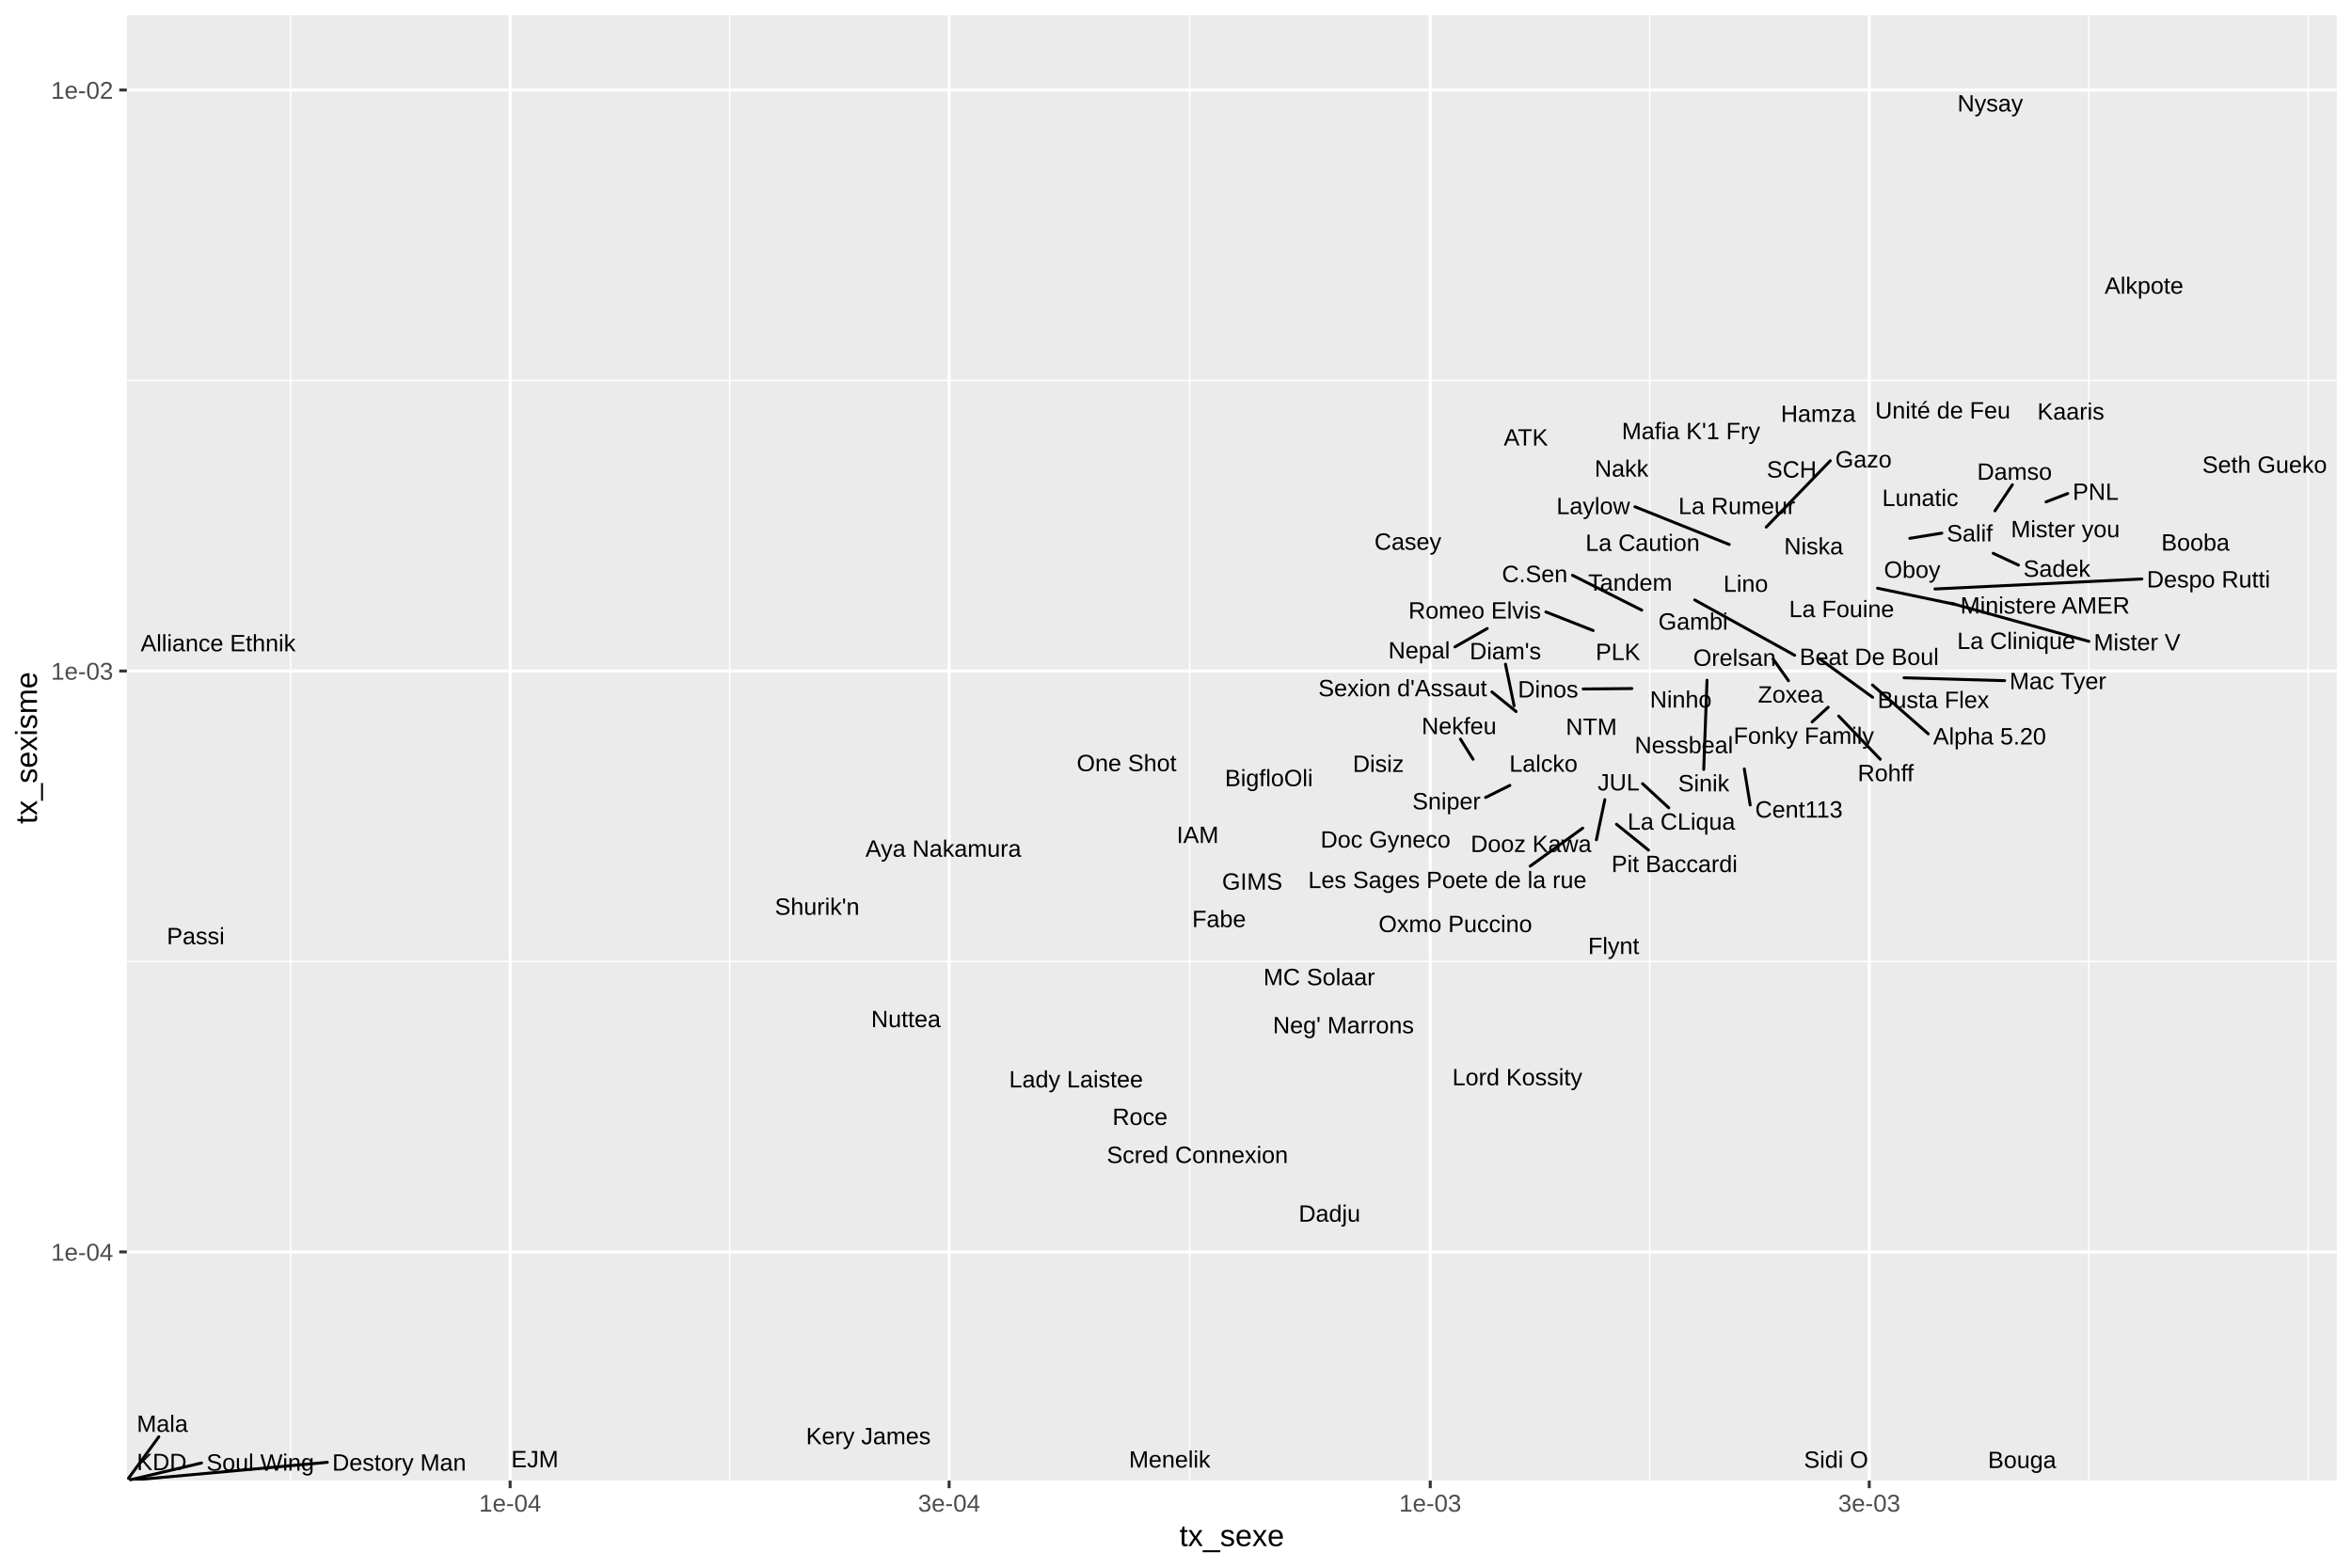
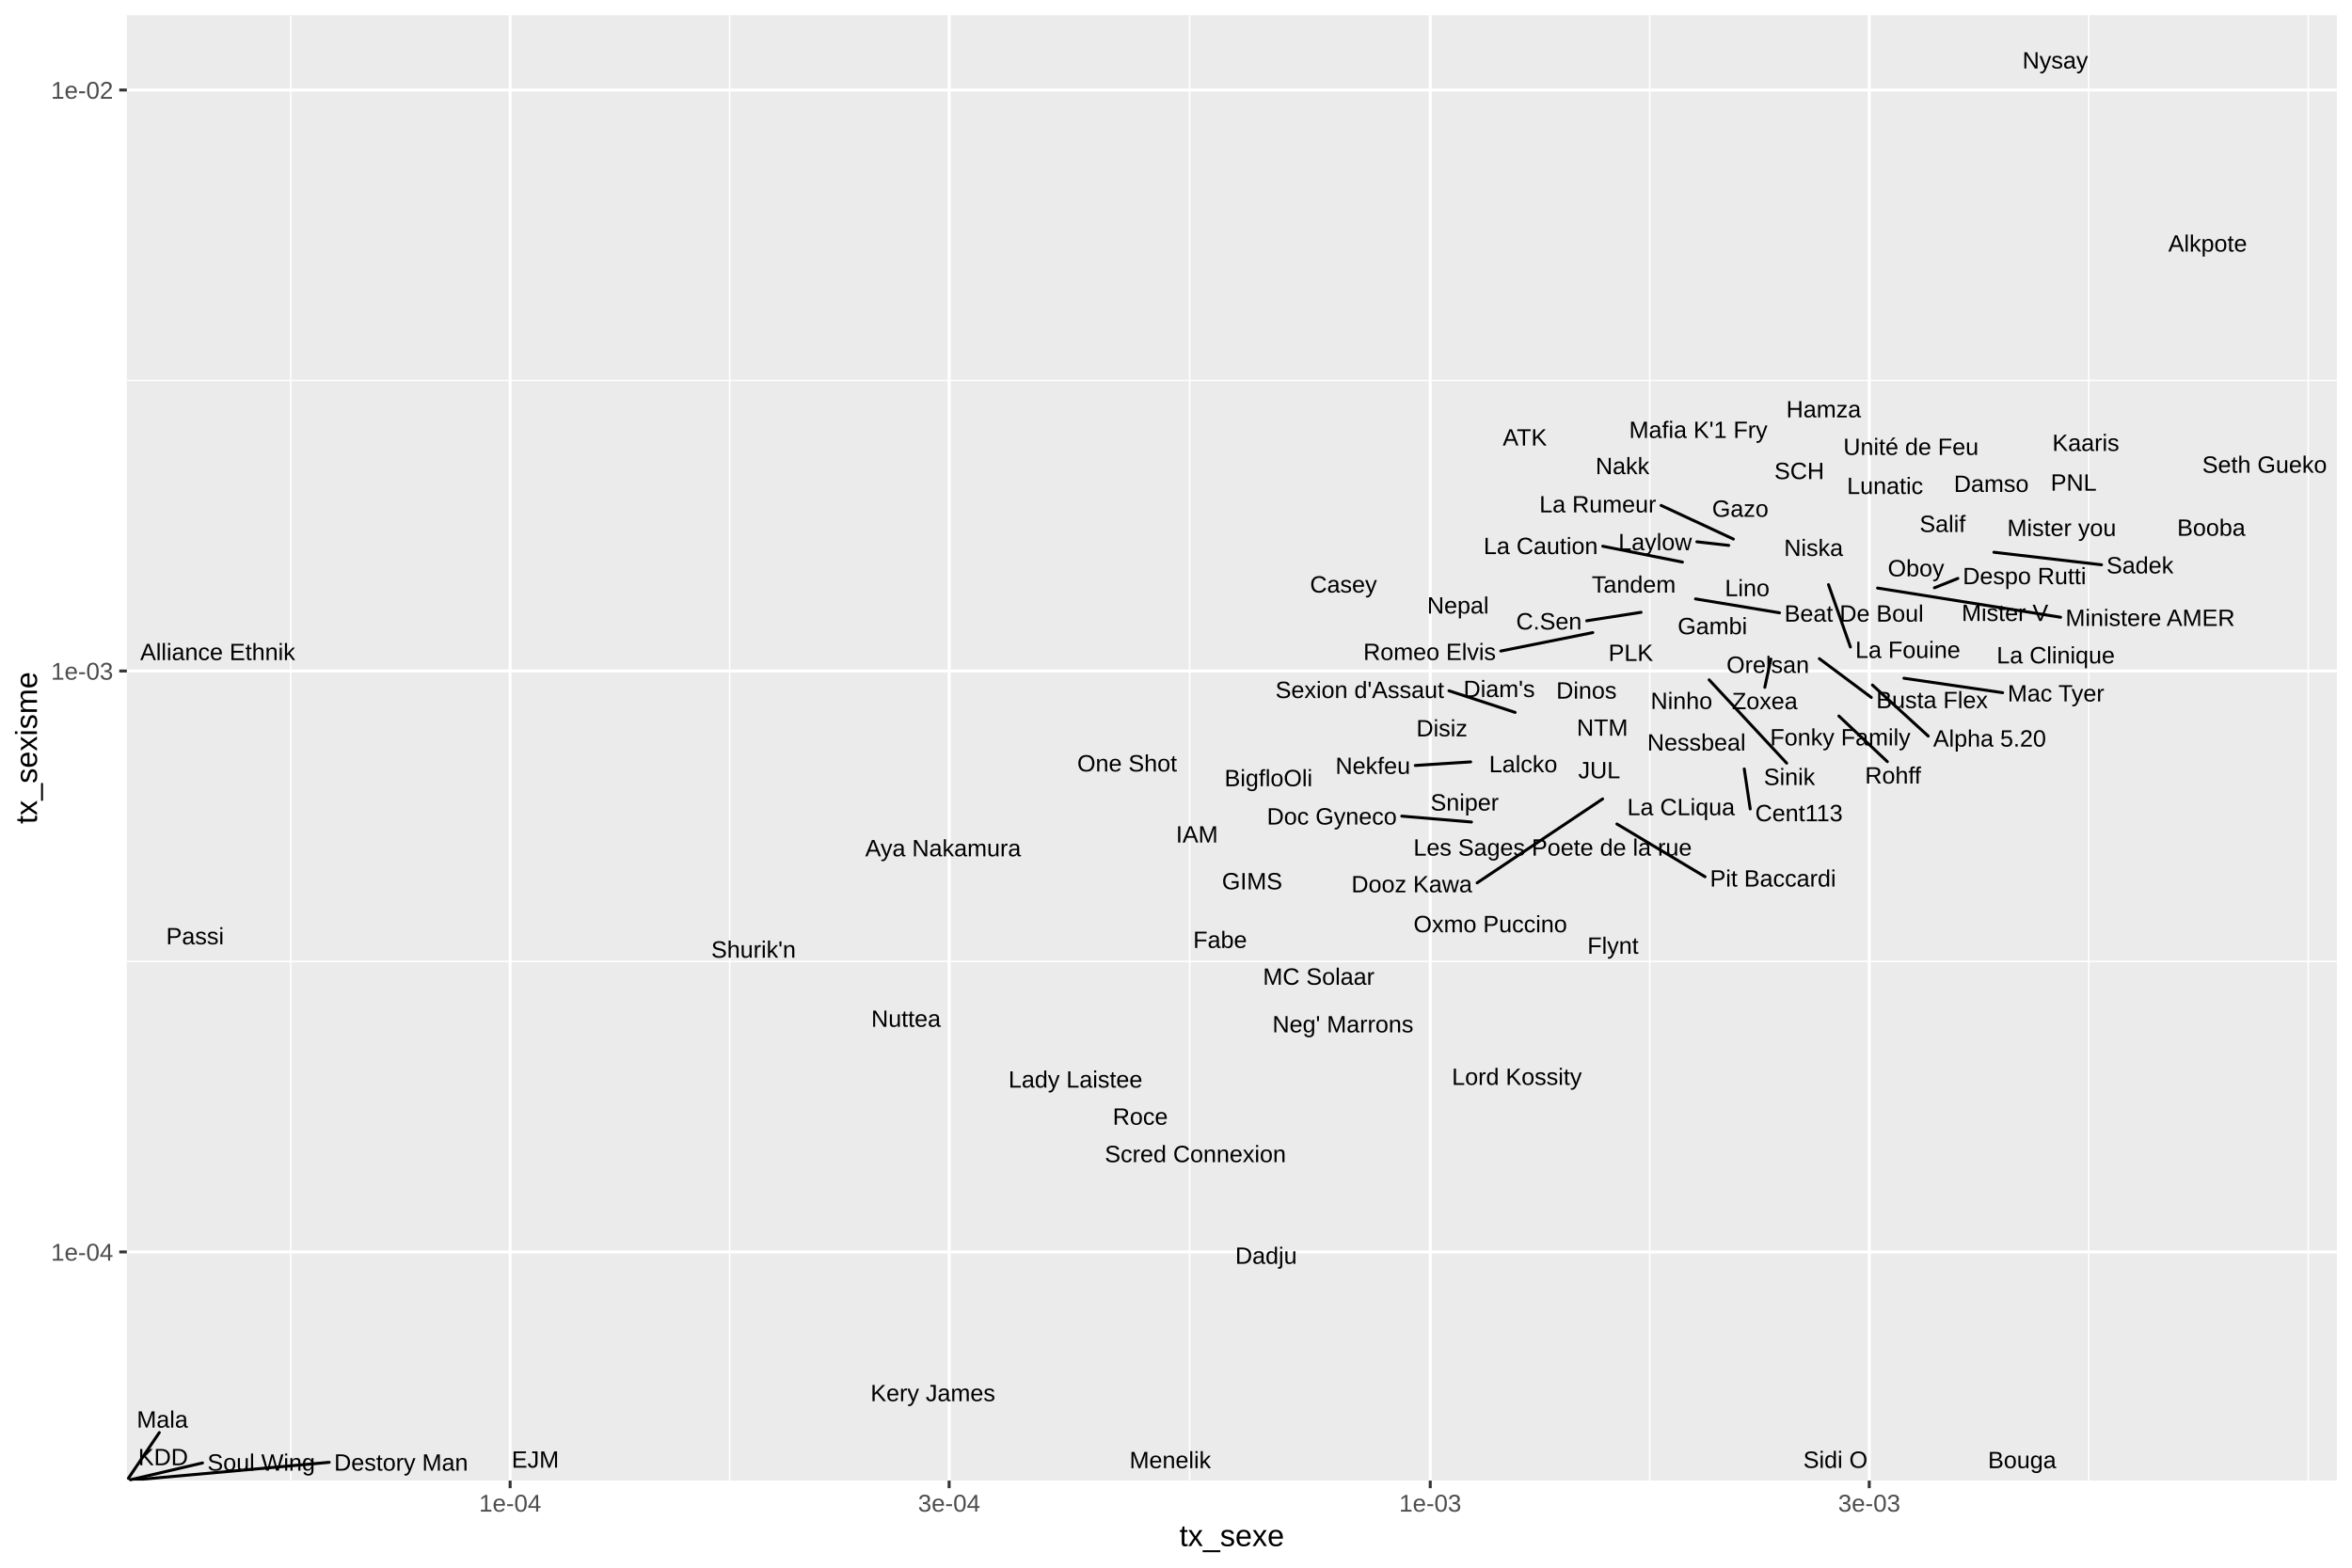
<svg xmlns="http://www.w3.org/2000/svg" class="svglite" width="850.39pt" height="566.93pt" viewBox="0 0 850.39 566.93">
  <defs>
    <style type="text/css">
    .svglite line, .svglite polyline, .svglite polygon, .svglite path, .svglite rect, .svglite circle {
      fill: none;
      stroke: #000000;
      stroke-linecap: round;
      stroke-linejoin: round;
      stroke-miterlimit: 10.00;
    }
    .svglite text {
      white-space: pre;
    }
  </style>
  </defs>
  <rect width="100%" height="100%" style="stroke: none; fill: #FFFFFF;" />
  <defs>
    <clipPath id="cpMC4wMHw4NTAuMzl8MC4wMHw1NjYuOTM=">
      <rect x="0.00" y="0.00" width="850.39" height="566.93" />
    </clipPath>
  </defs>
  <g clip-path="url(#cpMC4wMHw4NTAuMzl8MC4wMHw1NjYuOTM=)">
    <rect x="0.00" y="0.00" width="850.39" height="566.93" style="stroke-width: 1.07; stroke: #FFFFFF; fill: #FFFFFF;" />
  </g>
  <defs>
    <clipPath id="cpNDUuODZ8ODQ0LjkxfDUuNDh8NTM1LjQz">
      <rect x="45.86" y="5.48" width="799.05" height="529.95" />
    </clipPath>
  </defs>
  <g clip-path="url(#cpNDUuODZ8ODQ0LjkxfDUuNDh8NTM1LjQz)">
    <rect x="45.86" y="5.48" width="799.05" height="529.95" style="stroke-width: 1.07; stroke: none; fill: #EBEBEB;" />
    <polyline points="45.86,347.70 844.91,347.70 " style="stroke-width: 0.53; stroke: #FFFFFF; stroke-linecap: butt;" />
    <polyline points="45.86,137.60 844.91,137.60 " style="stroke-width: 0.53; stroke: #FFFFFF; stroke-linecap: butt;" />
    <polyline points="105.08,535.43 105.08,5.48 " style="stroke-width: 0.53; stroke: #FFFFFF; stroke-linecap: butt;" />
    <polyline points="263.81,535.43 263.81,5.48 " style="stroke-width: 0.53; stroke: #FFFFFF; stroke-linecap: butt;" />
    <polyline points="430.14,535.43 430.14,5.48 " style="stroke-width: 0.53; stroke: #FFFFFF; stroke-linecap: butt;" />
    <polyline points="596.48,535.43 596.48,5.48 " style="stroke-width: 0.53; stroke: #FFFFFF; stroke-linecap: butt;" />
    <polyline points="755.21,535.43 755.21,5.48 " style="stroke-width: 0.53; stroke: #FFFFFF; stroke-linecap: butt;" />
    <polyline points="834.57,535.43 834.57,5.48 " style="stroke-width: 0.53; stroke: #FFFFFF; stroke-linecap: butt;" />
    <polyline points="45.86,452.74 844.91,452.74 " style="stroke-width: 1.07; stroke: #FFFFFF; stroke-linecap: butt;" />
    <polyline points="45.86,242.65 844.91,242.65 " style="stroke-width: 1.07; stroke: #FFFFFF; stroke-linecap: butt;" />
    <polyline points="45.86,32.56 844.91,32.56 " style="stroke-width: 1.07; stroke: #FFFFFF; stroke-linecap: butt;" />
    <polyline points="184.44,535.43 184.44,5.48 " style="stroke-width: 1.07; stroke: #FFFFFF; stroke-linecap: butt;" />
    <polyline points="343.17,535.43 343.17,5.48 " style="stroke-width: 1.07; stroke: #FFFFFF; stroke-linecap: butt;" />
    <polyline points="517.12,535.43 517.12,5.48 " style="stroke-width: 1.07; stroke: #FFFFFF; stroke-linecap: butt;" />
    <polyline points="675.85,535.43 675.85,5.48 " style="stroke-width: 1.07; stroke: #FFFFFF; stroke-linecap: butt;" />
-     <line x1="697.18" y1="265.39" x2="677.03" y2="247.73" style="stroke-width: 1.07;" />
-     <line x1="648.89" y1="236.98" x2="612.75" y2="216.96" style="stroke-width: 1.07;" />
-     <line x1="677.07" y1="252.16" x2="657.82" y2="238.19" style="stroke-width: 1.07;" />
-     <line x1="568.55" y1="208.04" x2="593.59" y2="220.65" style="stroke-width: 1.07;" />
-     <line x1="632.80" y1="291.11" x2="630.67" y2="278.07" style="stroke-width: 1.07;" />
-     <line x1="727.59" y1="175.31" x2="721.29" y2="184.74" style="stroke-width: 1.07;" />
-     <line x1="774.42" y1="209.38" x2="699.61" y2="212.99" style="stroke-width: 1.07;" />
-     <line x1="118.34" y1="528.82" x2="47.25" y2="535.31" style="stroke-width: 1.07;" />
-     <line x1="544.32" y1="240.20" x2="547.44" y2="255.24" style="stroke-width: 1.07;" />
-     <line x1="572.42" y1="249.16" x2="590.02" y2="249.00" style="stroke-width: 1.07;" />
-     <line x1="577.19" y1="303.68" x2="580.25" y2="289.18" style="stroke-width: 1.07;" />
-     <line x1="655.18" y1="261.08" x2="661.00" y2="255.75" style="stroke-width: 1.07;" />
-     <line x1="661.75" y1="166.64" x2="638.60" y2="190.62" style="stroke-width: 1.07;" />
-     <line x1="603.36" y1="292.14" x2="593.88" y2="283.41" style="stroke-width: 1.07;" />
-     <line x1="591.13" y1="183.26" x2="625.22" y2="196.90" style="stroke-width: 1.07;" />
-     <line x1="553.25" y1="313.23" x2="572.25" y2="299.48" style="stroke-width: 1.07;" />
-     <line x1="724.79" y1="246.15" x2="688.41" y2="245.11" style="stroke-width: 1.07;" />
-     <line x1="57.41" y1="519.60" x2="46.47" y2="534.59" style="stroke-width: 1.07;" />
-     <line x1="707.03" y1="218.60" x2="678.84" y2="212.72" style="stroke-width: 1.07;" />
-     <line x1="755.24" y1="231.94" x2="705.33" y2="218.13" style="stroke-width: 1.07;" />
-     <line x1="528.04" y1="267.28" x2="532.60" y2="274.57" style="stroke-width: 1.07;" />
-     <line x1="526.06" y1="233.93" x2="537.72" y2="227.29" style="stroke-width: 1.07;" />
-     <line x1="596.05" y1="307.44" x2="584.45" y2="298.07" style="stroke-width: 1.07;" />
-     <line x1="747.61" y1="178.48" x2="739.77" y2="181.50" style="stroke-width: 1.07;" />
-     <line x1="679.83" y1="274.58" x2="664.81" y2="258.95" style="stroke-width: 1.07;" />
-     <line x1="558.94" y1="221.30" x2="576.02" y2="228.02" style="stroke-width: 1.07;" />
-     <line x1="729.79" y1="204.36" x2="720.67" y2="200.09" style="stroke-width: 1.07;" />
-     <line x1="702.09" y1="192.80" x2="690.51" y2="194.68" style="stroke-width: 1.07;" />
-     <line x1="539.41" y1="250.22" x2="548.18" y2="257.32" style="stroke-width: 1.07;" />
-     <line x1="616.00" y1="278.26" x2="617.19" y2="245.98" style="stroke-width: 1.07;" />
-     <line x1="537.12" y1="288.39" x2="545.91" y2="284.03" style="stroke-width: 1.07;" />
-     <line x1="72.87" y1="529.06" x2="47.18" y2="535.12" style="stroke-width: 1.07;" />
-     <line x1="646.64" y1="246.17" x2="641.06" y2="238.27" style="stroke-width: 1.07;" />
-     <text x="775.19" y="106.22" text-anchor="middle" style="font-size: 8.54px; font-family: &quot;Arial&quot;;" textLength="28.45px" lengthAdjust="spacingAndGlyphs">Alkpote</text>
-     <text x="78.86" y="235.53" text-anchor="middle" style="font-size: 8.54px; font-family: &quot;Arial&quot;;" textLength="55.95px" lengthAdjust="spacingAndGlyphs">Alliance Ethnik</text>
-     <text x="719.37" y="269.21" text-anchor="middle" style="font-size: 8.54px; font-family: &quot;Arial&quot;;" textLength="40.79px" lengthAdjust="spacingAndGlyphs">Alpha 5.20</text>
-     <text x="551.69" y="161.12" text-anchor="middle" style="font-size: 8.54px; font-family: &quot;Arial&quot;;" textLength="15.96px" lengthAdjust="spacingAndGlyphs">ATK</text>
-     <text x="341.08" y="309.82" text-anchor="middle" style="font-size: 8.54px; font-family: &quot;Arial&quot;;" textLength="56.28px" lengthAdjust="spacingAndGlyphs">Aya Nakamura</text>
-     <text x="675.82" y="240.47" text-anchor="middle" style="font-size: 8.54px; font-family: &quot;Arial&quot;;" textLength="50.26px" lengthAdjust="spacingAndGlyphs">Beat De Boul</text>
-     <text x="458.79" y="284.31" text-anchor="middle" style="font-size: 8.54px; font-family: &quot;Arial&quot;;" textLength="31.76px" lengthAdjust="spacingAndGlyphs">BigfloOli</text>
-     <text x="793.79" y="199.11" text-anchor="middle" style="font-size: 8.54px; font-family: &quot;Arial&quot;;" textLength="24.67px" lengthAdjust="spacingAndGlyphs">Booba</text>
-     <text x="731.11" y="530.89" text-anchor="middle" style="font-size: 8.54px; font-family: &quot;Arial&quot;;" textLength="24.67px" lengthAdjust="spacingAndGlyphs">Bouga</text>
-     <text x="699.02" y="256.02" text-anchor="middle" style="font-size: 8.54px; font-family: &quot;Arial&quot;;" textLength="40.31px" lengthAdjust="spacingAndGlyphs">Busta Flex</text>
-     <text x="554.90" y="210.51" text-anchor="middle" style="font-size: 8.54px; font-family: &quot;Arial&quot;;" textLength="23.71px" lengthAdjust="spacingAndGlyphs">C.Sen</text>
-     <text x="509.03" y="198.81" text-anchor="middle" style="font-size: 8.54px; font-family: &quot;Arial&quot;;" textLength="24.19px" lengthAdjust="spacingAndGlyphs">Casey</text>
-     <text x="650.41" y="295.67" text-anchor="middle" style="font-size: 8.54px; font-family: &quot;Arial&quot;;" textLength="31.62px" lengthAdjust="spacingAndGlyphs">Cent113</text>
-     <text x="480.70" y="441.80" text-anchor="middle" style="font-size: 8.54px; font-family: &quot;Arial&quot;;" textLength="22.29px" lengthAdjust="spacingAndGlyphs">Dadju</text>
-     <text x="728.38" y="173.51" text-anchor="middle" style="font-size: 8.54px; font-family: &quot;Arial&quot;;" textLength="27.03px" lengthAdjust="spacingAndGlyphs">Damso</text>
-     <text x="798.51" y="212.43" text-anchor="middle" style="font-size: 8.54px; font-family: &quot;Arial&quot;;" textLength="44.58px" lengthAdjust="spacingAndGlyphs">Despo Rutti</text>
-     <text x="144.33" y="531.83" text-anchor="middle" style="font-size: 8.54px; font-family: &quot;Arial&quot;;" textLength="48.37px" lengthAdjust="spacingAndGlyphs">Destory Man</text>
-     <text x="544.29" y="238.40" text-anchor="middle" style="font-size: 8.54px; font-family: &quot;Arial&quot;;" textLength="25.80px" lengthAdjust="spacingAndGlyphs">Diam's</text>
-     <text x="559.71" y="252.22" text-anchor="middle" style="font-size: 8.54px; font-family: &quot;Arial&quot;;" textLength="21.82px" lengthAdjust="spacingAndGlyphs">Dinos</text>
-     <text x="498.37" y="279.15" text-anchor="middle" style="font-size: 8.54px; font-family: &quot;Arial&quot;;" textLength="18.49px" lengthAdjust="spacingAndGlyphs">Disiz</text>
-     <text x="500.95" y="306.52" text-anchor="middle" style="font-size: 8.54px; font-family: &quot;Arial&quot;;" textLength="46.96px" lengthAdjust="spacingAndGlyphs">Doc Gyneco</text>
-     <text x="553.58" y="308.11" text-anchor="middle" style="font-size: 8.54px; font-family: &quot;Arial&quot;;" textLength="43.63px" lengthAdjust="spacingAndGlyphs">Dooz Kawa</text>
-     <text x="193.38" y="530.61" text-anchor="middle" style="font-size: 8.54px; font-family: &quot;Arial&quot;;" textLength="17.06px" lengthAdjust="spacingAndGlyphs">EJM</text>
-     <text x="440.76" y="335.27" text-anchor="middle" style="font-size: 8.54px; font-family: &quot;Arial&quot;;" textLength="19.45px" lengthAdjust="spacingAndGlyphs">Fabe</text>
-     <text x="583.44" y="345.01" text-anchor="middle" style="font-size: 8.54px; font-family: &quot;Arial&quot;;" textLength="18.49px" lengthAdjust="spacingAndGlyphs">Flynt</text>
-     <text x="652.17" y="268.99" text-anchor="middle" style="font-size: 8.54px; font-family: &quot;Arial&quot;;" textLength="50.73px" lengthAdjust="spacingAndGlyphs">Fonky Family</text>
-     <text x="612.15" y="227.70" text-anchor="middle" style="font-size: 8.54px; font-family: &quot;Arial&quot;;" textLength="25.13px" lengthAdjust="spacingAndGlyphs">Gambi</text>
-     <text x="673.75" y="169.05" text-anchor="middle" style="font-size: 8.54px; font-family: &quot;Arial&quot;;" textLength="20.40px" lengthAdjust="spacingAndGlyphs">Gazo</text>
-     <text x="452.75" y="321.74" text-anchor="middle" style="font-size: 8.54px; font-family: &quot;Arial&quot;;" textLength="21.80px" lengthAdjust="spacingAndGlyphs">GIMS</text>
-     <text x="657.40" y="152.54" text-anchor="middle" style="font-size: 8.54px; font-family: &quot;Arial&quot;;" textLength="27.03px" lengthAdjust="spacingAndGlyphs">Hamza</text>
-     <text x="433.02" y="304.85" text-anchor="middle" style="font-size: 8.54px; font-family: &quot;Arial&quot;;" textLength="15.16px" lengthAdjust="spacingAndGlyphs">IAM</text>
-     <text x="585.23" y="285.84" text-anchor="middle" style="font-size: 8.54px; font-family: &quot;Arial&quot;;" textLength="15.18px" lengthAdjust="spacingAndGlyphs">JUL</text>
-     <text x="748.73" y="151.74" text-anchor="middle" style="font-size: 8.54px; font-family: &quot;Arial&quot;;" textLength="24.18px" lengthAdjust="spacingAndGlyphs">Kaaris</text>
-     <text x="58.47" y="531.64" text-anchor="middle" style="font-size: 8.54px; font-family: &quot;Arial&quot;;" textLength="18.01px" lengthAdjust="spacingAndGlyphs">KDD</text>
-     <text x="313.97" y="522.27" text-anchor="middle" style="font-size: 8.54px; font-family: &quot;Arial&quot;;" textLength="45.05px" lengthAdjust="spacingAndGlyphs">Kery James</text>
-     <text x="593.91" y="199.22" text-anchor="middle" style="font-size: 8.54px; font-family: &quot;Arial&quot;;" textLength="41.26px" lengthAdjust="spacingAndGlyphs">La Caution</text>
-     <text x="728.99" y="234.69" text-anchor="middle" style="font-size: 8.54px; font-family: &quot;Arial&quot;;" textLength="42.68px" lengthAdjust="spacingAndGlyphs">La Clinique</text>
-     <text x="607.91" y="300.05" text-anchor="middle" style="font-size: 8.54px; font-family: &quot;Arial&quot;;" textLength="38.89px" lengthAdjust="spacingAndGlyphs">La CLiqua</text>
-     <text x="665.86" y="223.17" text-anchor="middle" style="font-size: 8.54px; font-family: &quot;Arial&quot;;" textLength="37.94px" lengthAdjust="spacingAndGlyphs">La Fouine</text>
-     <text x="627.97" y="185.92" text-anchor="middle" style="font-size: 8.54px; font-family: &quot;Arial&quot;;" textLength="42.21px" lengthAdjust="spacingAndGlyphs">La Rumeur</text>
-     <text x="389.07" y="393.25" text-anchor="middle" style="font-size: 8.54px; font-family: &quot;Arial&quot;;" textLength="48.38px" lengthAdjust="spacingAndGlyphs">Lady Laistee</text>
-     <text x="558.06" y="279.08" text-anchor="middle" style="font-size: 8.54px; font-family: &quot;Arial&quot;;" textLength="24.67px" lengthAdjust="spacingAndGlyphs">Lalcko</text>
-     <text x="576.05" y="185.93" text-anchor="middle" style="font-size: 8.54px; font-family: &quot;Arial&quot;;" textLength="26.56px" lengthAdjust="spacingAndGlyphs">Laylow</text>
-     <text x="523.32" y="321.15" text-anchor="middle" style="font-size: 8.54px; font-family: &quot;Arial&quot;;" textLength="100.55px" lengthAdjust="spacingAndGlyphs">Les Sages Poete de la rue</text>
-     <text x="631.20" y="214.03" text-anchor="middle" style="font-size: 8.54px; font-family: &quot;Arial&quot;;" textLength="16.13px" lengthAdjust="spacingAndGlyphs">Lino</text>
-     <text x="548.60" y="392.48" text-anchor="middle" style="font-size: 8.54px; font-family: &quot;Arial&quot;;" textLength="46.95px" lengthAdjust="spacingAndGlyphs">Lord Kossity</text>
-     <text x="694.29" y="182.98" text-anchor="middle" style="font-size: 8.54px; font-family: &quot;Arial&quot;;" textLength="27.51px" lengthAdjust="spacingAndGlyphs">Lunatic</text>
-     <text x="744.06" y="249.21" text-anchor="middle" style="font-size: 8.54px; font-family: &quot;Arial&quot;;" textLength="34.94px" lengthAdjust="spacingAndGlyphs">Mac Tyer</text>
-     <text x="611.40" y="158.80" text-anchor="middle" style="font-size: 8.54px; font-family: &quot;Arial&quot;;" textLength="49.98px" lengthAdjust="spacingAndGlyphs">Mafia K'1 Fry</text>
-     <text x="58.71" y="517.80" text-anchor="middle" style="font-size: 8.54px; font-family: &quot;Arial&quot;;" textLength="18.49px" lengthAdjust="spacingAndGlyphs">Mala</text>
-     <text x="476.98" y="356.27" text-anchor="middle" style="font-size: 8.54px; font-family: &quot;Arial&quot;;" textLength="40.30px" lengthAdjust="spacingAndGlyphs">MC Solaar</text>
-     <text x="422.91" y="530.72" text-anchor="middle" style="font-size: 8.54px; font-family: &quot;Arial&quot;;" textLength="29.40px" lengthAdjust="spacingAndGlyphs">Menelik</text>
-     <text x="739.41" y="221.88" text-anchor="middle" style="font-size: 8.54px; font-family: &quot;Arial&quot;;" textLength="61.16px" lengthAdjust="spacingAndGlyphs">Ministere AMER</text>
-     <text x="772.69" y="235.20" text-anchor="middle" style="font-size: 8.54px; font-family: &quot;Arial&quot;;" textLength="31.28px" lengthAdjust="spacingAndGlyphs">Mister V</text>
-     <text x="746.76" y="194.27" text-anchor="middle" style="font-size: 8.54px; font-family: &quot;Arial&quot;;" textLength="39.36px" lengthAdjust="spacingAndGlyphs">Mister you</text>
-     <text x="586.28" y="172.38" text-anchor="middle" style="font-size: 8.54px; font-family: &quot;Arial&quot;;" textLength="19.45px" lengthAdjust="spacingAndGlyphs">Nakk</text>
-     <text x="485.73" y="373.67" text-anchor="middle" style="font-size: 8.54px; font-family: &quot;Arial&quot;;" textLength="50.95px" lengthAdjust="spacingAndGlyphs">Neg' Marrons</text>
-     <text x="527.54" y="265.48" text-anchor="middle" style="font-size: 8.54px; font-family: &quot;Arial&quot;;" textLength="27.04px" lengthAdjust="spacingAndGlyphs">Nekfeu</text>
-     <text x="513.12" y="238.11" text-anchor="middle" style="font-size: 8.54px; font-family: &quot;Arial&quot;;" textLength="22.29px" lengthAdjust="spacingAndGlyphs">Nepal</text>
-     <text x="608.83" y="272.37" text-anchor="middle" style="font-size: 8.54px; font-family: &quot;Arial&quot;;" textLength="35.58px" lengthAdjust="spacingAndGlyphs">Nessbeal</text>
-     <text x="607.71" y="255.88" text-anchor="middle" style="font-size: 8.54px; font-family: &quot;Arial&quot;;" textLength="22.29px" lengthAdjust="spacingAndGlyphs">Ninho</text>
-     <text x="655.74" y="200.46" text-anchor="middle" style="font-size: 8.54px; font-family: &quot;Arial&quot;;" textLength="21.34px" lengthAdjust="spacingAndGlyphs">Niska</text>
-     <text x="575.38" y="265.76" text-anchor="middle" style="font-size: 8.54px; font-family: &quot;Arial&quot;;" textLength="18.48px" lengthAdjust="spacingAndGlyphs">NTM</text>
-     <text x="327.56" y="371.45" text-anchor="middle" style="font-size: 8.54px; font-family: &quot;Arial&quot;;" textLength="25.14px" lengthAdjust="spacingAndGlyphs">Nuttea</text>
-     <text x="719.59" y="40.30" text-anchor="middle" style="font-size: 8.54px; font-family: &quot;Arial&quot;;" textLength="23.72px" lengthAdjust="spacingAndGlyphs">Nysay</text>
-     <text x="691.37" y="208.94" text-anchor="middle" style="font-size: 8.54px; font-family: &quot;Arial&quot;;" textLength="20.40px" lengthAdjust="spacingAndGlyphs">Oboy</text>
-     <text x="407.34" y="278.88" text-anchor="middle" style="font-size: 8.54px; font-family: &quot;Arial&quot;;" textLength="36.04px" lengthAdjust="spacingAndGlyphs">One Shot</text>
-     <text x="627.16" y="240.78" text-anchor="middle" style="font-size: 8.54px; font-family: &quot;Arial&quot;;" textLength="29.88px" lengthAdjust="spacingAndGlyphs">Orelsan</text>
-     <text x="526.20" y="337.08" text-anchor="middle" style="font-size: 8.54px; font-family: &quot;Arial&quot;;" textLength="55.48px" lengthAdjust="spacingAndGlyphs">Oxmo Puccino</text>
-     <text x="70.75" y="341.46" text-anchor="middle" style="font-size: 8.54px; font-family: &quot;Arial&quot;;" textLength="20.87px" lengthAdjust="spacingAndGlyphs">Passi</text>
-     <text x="605.42" y="315.36" text-anchor="middle" style="font-size: 8.54px; font-family: &quot;Arial&quot;;" textLength="45.52px" lengthAdjust="spacingAndGlyphs">Pit Baccardi</text>
-     <text x="584.99" y="238.69" text-anchor="middle" style="font-size: 8.54px; font-family: &quot;Arial&quot;;" textLength="16.12px" lengthAdjust="spacingAndGlyphs">PLK</text>
-     <text x="757.71" y="180.75" text-anchor="middle" style="font-size: 8.54px; font-family: &quot;Arial&quot;;" textLength="16.60px" lengthAdjust="spacingAndGlyphs">PNL</text>
-     <text x="412.19" y="406.82" text-anchor="middle" style="font-size: 8.54px; font-family: &quot;Arial&quot;;" textLength="19.92px" lengthAdjust="spacingAndGlyphs">Roce</text>
-     <text x="681.79" y="282.49" text-anchor="middle" style="font-size: 8.54px; font-family: &quot;Arial&quot;;" textLength="20.24px" lengthAdjust="spacingAndGlyphs">Rohff</text>
-     <text x="533.20" y="223.69" text-anchor="middle" style="font-size: 8.54px; font-family: &quot;Arial&quot;;" textLength="47.89px" lengthAdjust="spacingAndGlyphs">Romeo Elvis</text>
-     <text x="743.69" y="208.58" text-anchor="middle" style="font-size: 8.54px; font-family: &quot;Arial&quot;;" textLength="24.19px" lengthAdjust="spacingAndGlyphs">Sadek</text>
-     <text x="712.18" y="195.79" text-anchor="middle" style="font-size: 8.54px; font-family: &quot;Arial&quot;;" textLength="16.59px" lengthAdjust="spacingAndGlyphs">Salif</text>
-     <text x="647.81" y="172.71" text-anchor="middle" style="font-size: 8.54px; font-family: &quot;Arial&quot;;" textLength="18.01px" lengthAdjust="spacingAndGlyphs">SCH</text>
-     <text x="432.94" y="420.57" text-anchor="middle" style="font-size: 8.54px; font-family: &quot;Arial&quot;;" textLength="65.46px" lengthAdjust="spacingAndGlyphs">Scred Connexion</text>
-     <text x="818.79" y="170.98" text-anchor="middle" style="font-size: 8.54px; font-family: &quot;Arial&quot;;" textLength="45.06px" lengthAdjust="spacingAndGlyphs">Seth Gueko</text>
-     <text x="507.15" y="251.78" text-anchor="middle" style="font-size: 8.54px; font-family: &quot;Arial&quot;;" textLength="60.91px" lengthAdjust="spacingAndGlyphs">Sexion d'Assaut</text>
-     <text x="295.45" y="330.81" text-anchor="middle" style="font-size: 8.54px; font-family: &quot;Arial&quot;;" textLength="30.56px" lengthAdjust="spacingAndGlyphs">Shurik'n</text>
-     <text x="663.86" y="530.79" text-anchor="middle" style="font-size: 8.54px; font-family: &quot;Arial&quot;;" textLength="23.23px" lengthAdjust="spacingAndGlyphs">Sidi O</text>
-     <text x="616.00" y="286.18" text-anchor="middle" style="font-size: 8.54px; font-family: &quot;Arial&quot;;" textLength="18.49px" lengthAdjust="spacingAndGlyphs">Sinik</text>
-     <text x="522.99" y="292.69" text-anchor="middle" style="font-size: 8.54px; font-family: &quot;Arial&quot;;" textLength="24.66px" lengthAdjust="spacingAndGlyphs">Sniper</text>
-     <text x="94.11" y="531.83" text-anchor="middle" style="font-size: 8.54px; font-family: &quot;Arial&quot;;" textLength="38.87px" lengthAdjust="spacingAndGlyphs">Soul Wing</text>
-     <text x="589.42" y="213.61" text-anchor="middle" style="font-size: 8.54px; font-family: &quot;Arial&quot;;" textLength="30.36px" lengthAdjust="spacingAndGlyphs">Tandem</text>
-     <text x="702.44" y="151.33" text-anchor="middle" style="font-size: 8.54px; font-family: &quot;Arial&quot;;" textLength="48.84px" lengthAdjust="spacingAndGlyphs">Unité de Feu</text>
-     <text x="647.45" y="254.08" text-anchor="middle" style="font-size: 8.54px; font-family: &quot;Arial&quot;;" textLength="23.72px" lengthAdjust="spacingAndGlyphs">Zoxea</text>
+     <line x1="697.17" y1="266.19" x2="677.00" y2="247.74" style="stroke-width: 1.07;" />
+     <line x1="643.41" y1="221.61" x2="613.03" y2="216.58" style="stroke-width: 1.07;" />
+     <line x1="676.59" y1="252.22" x2="657.81" y2="238.20" style="stroke-width: 1.07;" />
+     <line x1="573.69" y1="224.49" x2="593.34" y2="221.43" style="stroke-width: 1.07;" />
+     <line x1="632.81" y1="292.54" x2="630.65" y2="278.07" style="stroke-width: 1.07;" />
+     <line x1="707.88" y1="209.18" x2="699.41" y2="212.57" style="stroke-width: 1.07;" />
+     <line x1="119.03" y1="528.82" x2="47.25" y2="535.31" style="stroke-width: 1.07;" />
+     <line x1="506.83" y1="295.14" x2="532.02" y2="297.27" style="stroke-width: 1.07;" />
+     <line x1="534.07" y1="319.27" x2="579.45" y2="288.92" style="stroke-width: 1.07;" />
+     <line x1="579.49" y1="197.53" x2="608.30" y2="203.27" style="stroke-width: 1.07;" />
+     <line x1="669.03" y1="233.97" x2="661.11" y2="211.42" style="stroke-width: 1.07;" />
+     <line x1="600.59" y1="182.78" x2="626.72" y2="194.94" style="stroke-width: 1.07;" />
+     <line x1="613.52" y1="195.93" x2="625.04" y2="197.23" style="stroke-width: 1.07;" />
+     <line x1="724.08" y1="250.50" x2="688.38" y2="245.27" style="stroke-width: 1.07;" />
+     <line x1="57.60" y1="518.07" x2="46.43" y2="534.58" style="stroke-width: 1.07;" />
+     <line x1="745.04" y1="223.22" x2="678.86" y2="212.66" style="stroke-width: 1.07;" />
+     <line x1="511.70" y1="276.82" x2="531.74" y2="275.52" style="stroke-width: 1.07;" />
+     <line x1="616.48" y1="317.06" x2="584.60" y2="297.98" style="stroke-width: 1.07;" />
+     <line x1="682.39" y1="275.44" x2="664.86" y2="258.93" style="stroke-width: 1.07;" />
+     <line x1="542.63" y1="235.44" x2="575.88" y2="228.77" style="stroke-width: 1.07;" />
+     <line x1="759.83" y1="204.24" x2="720.91" y2="199.71" style="stroke-width: 1.07;" />
+     <line x1="523.90" y1="249.81" x2="547.81" y2="257.63" style="stroke-width: 1.07;" />
+     <line x1="645.98" y1="275.98" x2="617.96" y2="245.85" style="stroke-width: 1.07;" />
+     <line x1="73.22" y1="529.05" x2="47.18" y2="535.12" style="stroke-width: 1.07;" />
+     <line x1="638.09" y1="248.55" x2="640.27" y2="238.35" style="stroke-width: 1.07;" />
+     <text x="798.21" y="90.99" text-anchor="middle" style="font-size: 8.54px; font-family: &quot;Arial&quot;;" textLength="28.45px" lengthAdjust="spacingAndGlyphs">Alkpote</text>
+     <text x="78.71" y="238.72" text-anchor="middle" style="font-size: 8.54px; font-family: &quot;Arial&quot;;" textLength="55.95px" lengthAdjust="spacingAndGlyphs">Alliance Ethnik</text>
+     <text x="719.37" y="270.00" text-anchor="middle" style="font-size: 8.54px; font-family: &quot;Arial&quot;;" textLength="40.79px" lengthAdjust="spacingAndGlyphs">Alpha 5.20</text>
+     <text x="551.32" y="161.13" text-anchor="middle" style="font-size: 8.54px; font-family: &quot;Arial&quot;;" textLength="15.96px" lengthAdjust="spacingAndGlyphs">ATK</text>
+     <text x="341.00" y="309.67" text-anchor="middle" style="font-size: 8.54px; font-family: &quot;Arial&quot;;" textLength="56.28px" lengthAdjust="spacingAndGlyphs">Aya Nakamura</text>
+     <text x="670.34" y="224.81" text-anchor="middle" style="font-size: 8.54px; font-family: &quot;Arial&quot;;" textLength="50.26px" lengthAdjust="spacingAndGlyphs">Beat De Boul</text>
+     <text x="458.64" y="284.33" text-anchor="middle" style="font-size: 8.54px; font-family: &quot;Arial&quot;;" textLength="31.76px" lengthAdjust="spacingAndGlyphs">BigfloOli</text>
+     <text x="799.52" y="193.75" text-anchor="middle" style="font-size: 8.54px; font-family: &quot;Arial&quot;;" textLength="24.67px" lengthAdjust="spacingAndGlyphs">Booba</text>
+     <text x="731.12" y="530.93" text-anchor="middle" style="font-size: 8.54px; font-family: &quot;Arial&quot;;" textLength="24.67px" lengthAdjust="spacingAndGlyphs">Bouga</text>
+     <text x="698.55" y="256.09" text-anchor="middle" style="font-size: 8.54px; font-family: &quot;Arial&quot;;" textLength="40.31px" lengthAdjust="spacingAndGlyphs">Busta Flex</text>
+     <text x="560.03" y="227.64" text-anchor="middle" style="font-size: 8.54px; font-family: &quot;Arial&quot;;" textLength="23.71px" lengthAdjust="spacingAndGlyphs">C.Sen</text>
+     <text x="485.74" y="214.29" text-anchor="middle" style="font-size: 8.54px; font-family: &quot;Arial&quot;;" textLength="24.19px" lengthAdjust="spacingAndGlyphs">Casey</text>
+     <text x="650.42" y="296.99" text-anchor="middle" style="font-size: 8.54px; font-family: &quot;Arial&quot;;" textLength="31.62px" lengthAdjust="spacingAndGlyphs">Cent113</text>
+     <text x="457.77" y="457.04" text-anchor="middle" style="font-size: 8.54px; font-family: &quot;Arial&quot;;" textLength="22.29px" lengthAdjust="spacingAndGlyphs">Dadju</text>
+     <text x="719.98" y="177.90" text-anchor="middle" style="font-size: 8.54px; font-family: &quot;Arial&quot;;" textLength="27.03px" lengthAdjust="spacingAndGlyphs">Damso</text>
+     <text x="731.97" y="211.26" text-anchor="middle" style="font-size: 8.54px; font-family: &quot;Arial&quot;;" textLength="44.58px" lengthAdjust="spacingAndGlyphs">Despo Rutti</text>
+     <text x="145.01" y="531.83" text-anchor="middle" style="font-size: 8.54px; font-family: &quot;Arial&quot;;" textLength="48.37px" lengthAdjust="spacingAndGlyphs">Destory Man</text>
+     <text x="542.05" y="252.08" text-anchor="middle" style="font-size: 8.54px; font-family: &quot;Arial&quot;;" textLength="25.80px" lengthAdjust="spacingAndGlyphs">Diam's</text>
+     <text x="573.61" y="252.64" text-anchor="middle" style="font-size: 8.54px; font-family: &quot;Arial&quot;;" textLength="21.82px" lengthAdjust="spacingAndGlyphs">Dinos</text>
+     <text x="521.34" y="266.29" text-anchor="middle" style="font-size: 8.54px; font-family: &quot;Arial&quot;;" textLength="18.49px" lengthAdjust="spacingAndGlyphs">Disiz</text>
+     <text x="481.55" y="298.18" text-anchor="middle" style="font-size: 8.54px; font-family: &quot;Arial&quot;;" textLength="46.96px" lengthAdjust="spacingAndGlyphs">Doc Gyneco</text>
+     <text x="510.45" y="322.69" text-anchor="middle" style="font-size: 8.54px; font-family: &quot;Arial&quot;;" textLength="43.63px" lengthAdjust="spacingAndGlyphs">Dooz Kawa</text>
+     <text x="193.55" y="530.75" text-anchor="middle" style="font-size: 8.54px; font-family: &quot;Arial&quot;;" textLength="17.06px" lengthAdjust="spacingAndGlyphs">EJM</text>
+     <text x="441.13" y="342.81" text-anchor="middle" style="font-size: 8.54px; font-family: &quot;Arial&quot;;" textLength="19.45px" lengthAdjust="spacingAndGlyphs">Fabe</text>
+     <text x="583.19" y="344.91" text-anchor="middle" style="font-size: 8.54px; font-family: &quot;Arial&quot;;" textLength="18.49px" lengthAdjust="spacingAndGlyphs">Flynt</text>
+     <text x="665.37" y="269.57" text-anchor="middle" style="font-size: 8.54px; font-family: &quot;Arial&quot;;" textLength="50.73px" lengthAdjust="spacingAndGlyphs">Fonky Family</text>
+     <text x="619.14" y="229.36" text-anchor="middle" style="font-size: 8.54px; font-family: &quot;Arial&quot;;" textLength="25.13px" lengthAdjust="spacingAndGlyphs">Gambi</text>
+     <text x="629.22" y="186.89" text-anchor="middle" style="font-size: 8.54px; font-family: &quot;Arial&quot;;" textLength="20.40px" lengthAdjust="spacingAndGlyphs">Gazo</text>
+     <text x="452.71" y="321.62" text-anchor="middle" style="font-size: 8.54px; font-family: &quot;Arial&quot;;" textLength="21.80px" lengthAdjust="spacingAndGlyphs">GIMS</text>
+     <text x="659.37" y="150.93" text-anchor="middle" style="font-size: 8.54px; font-family: &quot;Arial&quot;;" textLength="27.03px" lengthAdjust="spacingAndGlyphs">Hamza</text>
+     <text x="432.77" y="304.69" text-anchor="middle" style="font-size: 8.54px; font-family: &quot;Arial&quot;;" textLength="15.16px" lengthAdjust="spacingAndGlyphs">IAM</text>
+     <text x="578.22" y="281.45" text-anchor="middle" style="font-size: 8.54px; font-family: &quot;Arial&quot;;" textLength="15.18px" lengthAdjust="spacingAndGlyphs">JUL</text>
+     <text x="754.14" y="163.08" text-anchor="middle" style="font-size: 8.54px; font-family: &quot;Arial&quot;;" textLength="24.18px" lengthAdjust="spacingAndGlyphs">Kaaris</text>
+     <text x="58.98" y="529.87" text-anchor="middle" style="font-size: 8.54px; font-family: &quot;Arial&quot;;" textLength="18.01px" lengthAdjust="spacingAndGlyphs">KDD</text>
+     <text x="337.30" y="506.71" text-anchor="middle" style="font-size: 8.54px; font-family: &quot;Arial&quot;;" textLength="45.05px" lengthAdjust="spacingAndGlyphs">Kery James</text>
+     <text x="557.06" y="200.38" text-anchor="middle" style="font-size: 8.54px; font-family: &quot;Arial&quot;;" textLength="41.26px" lengthAdjust="spacingAndGlyphs">La Caution</text>
+     <text x="743.28" y="239.89" text-anchor="middle" style="font-size: 8.54px; font-family: &quot;Arial&quot;;" textLength="42.68px" lengthAdjust="spacingAndGlyphs">La Clinique</text>
+     <text x="607.81" y="294.81" text-anchor="middle" style="font-size: 8.54px; font-family: &quot;Arial&quot;;" textLength="38.89px" lengthAdjust="spacingAndGlyphs">La CLiqua</text>
+     <text x="689.80" y="237.94" text-anchor="middle" style="font-size: 8.54px; font-family: &quot;Arial&quot;;" textLength="37.94px" lengthAdjust="spacingAndGlyphs">La Fouine</text>
+     <text x="577.69" y="185.30" text-anchor="middle" style="font-size: 8.54px; font-family: &quot;Arial&quot;;" textLength="42.21px" lengthAdjust="spacingAndGlyphs">La Rumeur</text>
+     <text x="388.84" y="393.31" text-anchor="middle" style="font-size: 8.54px; font-family: &quot;Arial&quot;;" textLength="48.38px" lengthAdjust="spacingAndGlyphs">Lady Laistee</text>
+     <text x="550.74" y="279.27" text-anchor="middle" style="font-size: 8.54px; font-family: &quot;Arial&quot;;" textLength="24.67px" lengthAdjust="spacingAndGlyphs">Lalcko</text>
+     <text x="598.44" y="198.96" text-anchor="middle" style="font-size: 8.54px; font-family: &quot;Arial&quot;;" textLength="26.56px" lengthAdjust="spacingAndGlyphs">Laylow</text>
+     <text x="561.38" y="309.42" text-anchor="middle" style="font-size: 8.54px; font-family: &quot;Arial&quot;;" textLength="100.55px" lengthAdjust="spacingAndGlyphs">Les Sages Poete de la rue</text>
+     <text x="631.73" y="215.59" text-anchor="middle" style="font-size: 8.54px; font-family: &quot;Arial&quot;;" textLength="16.13px" lengthAdjust="spacingAndGlyphs">Lino</text>
+     <text x="548.43" y="392.33" text-anchor="middle" style="font-size: 8.54px; font-family: &quot;Arial&quot;;" textLength="46.95px" lengthAdjust="spacingAndGlyphs">Lord Kossity</text>
+     <text x="681.56" y="178.64" text-anchor="middle" style="font-size: 8.54px; font-family: &quot;Arial&quot;;" textLength="27.51px" lengthAdjust="spacingAndGlyphs">Lunatic</text>
+     <text x="743.35" y="253.67" text-anchor="middle" style="font-size: 8.54px; font-family: &quot;Arial&quot;;" textLength="34.94px" lengthAdjust="spacingAndGlyphs">Mac Tyer</text>
+     <text x="614.04" y="158.38" text-anchor="middle" style="font-size: 8.54px; font-family: &quot;Arial&quot;;" textLength="49.98px" lengthAdjust="spacingAndGlyphs">Mafia K'1 Fry</text>
+     <text x="58.71" y="516.27" text-anchor="middle" style="font-size: 8.54px; font-family: &quot;Arial&quot;;" textLength="18.49px" lengthAdjust="spacingAndGlyphs">Mala</text>
+     <text x="476.80" y="356.12" text-anchor="middle" style="font-size: 8.54px; font-family: &quot;Arial&quot;;" textLength="40.30px" lengthAdjust="spacingAndGlyphs">MC Solaar</text>
+     <text x="423.11" y="530.95" text-anchor="middle" style="font-size: 8.54px; font-family: &quot;Arial&quot;;" textLength="29.40px" lengthAdjust="spacingAndGlyphs">Menelik</text>
+     <text x="777.42" y="226.37" text-anchor="middle" style="font-size: 8.54px; font-family: &quot;Arial&quot;;" textLength="61.16px" lengthAdjust="spacingAndGlyphs">Ministere AMER</text>
+     <text x="724.92" y="224.57" text-anchor="middle" style="font-size: 8.54px; font-family: &quot;Arial&quot;;" textLength="31.28px" lengthAdjust="spacingAndGlyphs">Mister V</text>
+     <text x="745.43" y="193.85" text-anchor="middle" style="font-size: 8.54px; font-family: &quot;Arial&quot;;" textLength="39.36px" lengthAdjust="spacingAndGlyphs">Mister you</text>
+     <text x="586.62" y="171.46" text-anchor="middle" style="font-size: 8.54px; font-family: &quot;Arial&quot;;" textLength="19.45px" lengthAdjust="spacingAndGlyphs">Nakk</text>
+     <text x="485.55" y="373.34" text-anchor="middle" style="font-size: 8.54px; font-family: &quot;Arial&quot;;" textLength="50.95px" lengthAdjust="spacingAndGlyphs">Neg' Marrons</text>
+     <text x="496.38" y="279.88" text-anchor="middle" style="font-size: 8.54px; font-family: &quot;Arial&quot;;" textLength="27.04px" lengthAdjust="spacingAndGlyphs">Nekfeu</text>
+     <text x="527.14" y="221.87" text-anchor="middle" style="font-size: 8.54px; font-family: &quot;Arial&quot;;" textLength="22.29px" lengthAdjust="spacingAndGlyphs">Nepal</text>
+     <text x="613.38" y="271.42" text-anchor="middle" style="font-size: 8.54px; font-family: &quot;Arial&quot;;" textLength="35.58px" lengthAdjust="spacingAndGlyphs">Nessbeal</text>
+     <text x="607.97" y="256.38" text-anchor="middle" style="font-size: 8.54px; font-family: &quot;Arial&quot;;" textLength="22.29px" lengthAdjust="spacingAndGlyphs">Ninho</text>
+     <text x="655.72" y="201.05" text-anchor="middle" style="font-size: 8.54px; font-family: &quot;Arial&quot;;" textLength="21.34px" lengthAdjust="spacingAndGlyphs">Niska</text>
+     <text x="579.35" y="266.07" text-anchor="middle" style="font-size: 8.54px; font-family: &quot;Arial&quot;;" textLength="18.48px" lengthAdjust="spacingAndGlyphs">NTM</text>
+     <text x="327.59" y="371.33" text-anchor="middle" style="font-size: 8.54px; font-family: &quot;Arial&quot;;" textLength="25.14px" lengthAdjust="spacingAndGlyphs">Nuttea</text>
+     <text x="743.09" y="24.77" text-anchor="middle" style="font-size: 8.54px; font-family: &quot;Arial&quot;;" textLength="23.72px" lengthAdjust="spacingAndGlyphs">Nysay</text>
+     <text x="692.75" y="208.43" text-anchor="middle" style="font-size: 8.54px; font-family: &quot;Arial&quot;;" textLength="20.40px" lengthAdjust="spacingAndGlyphs">Oboy</text>
+     <text x="407.52" y="278.99" text-anchor="middle" style="font-size: 8.54px; font-family: &quot;Arial&quot;;" textLength="36.04px" lengthAdjust="spacingAndGlyphs">One Shot</text>
+     <text x="639.18" y="243.34" text-anchor="middle" style="font-size: 8.54px; font-family: &quot;Arial&quot;;" textLength="29.88px" lengthAdjust="spacingAndGlyphs">Orelsan</text>
+     <text x="538.84" y="337.13" text-anchor="middle" style="font-size: 8.54px; font-family: &quot;Arial&quot;;" textLength="55.48px" lengthAdjust="spacingAndGlyphs">Oxmo Puccino</text>
+     <text x="70.52" y="341.50" text-anchor="middle" style="font-size: 8.54px; font-family: &quot;Arial&quot;;" textLength="20.87px" lengthAdjust="spacingAndGlyphs">Passi</text>
+     <text x="641.04" y="320.61" text-anchor="middle" style="font-size: 8.54px; font-family: &quot;Arial&quot;;" textLength="45.52px" lengthAdjust="spacingAndGlyphs">Pit Baccardi</text>
+     <text x="589.63" y="239.01" text-anchor="middle" style="font-size: 8.54px; font-family: &quot;Arial&quot;;" textLength="16.12px" lengthAdjust="spacingAndGlyphs">PLK</text>
+     <text x="749.76" y="177.44" text-anchor="middle" style="font-size: 8.54px; font-family: &quot;Arial&quot;;" textLength="16.60px" lengthAdjust="spacingAndGlyphs">PNL</text>
+     <text x="412.29" y="406.73" text-anchor="middle" style="font-size: 8.54px; font-family: &quot;Arial&quot;;" textLength="19.92px" lengthAdjust="spacingAndGlyphs">Roce</text>
+     <text x="684.44" y="283.35" text-anchor="middle" style="font-size: 8.54px; font-family: &quot;Arial&quot;;" textLength="20.24px" lengthAdjust="spacingAndGlyphs">Rohff</text>
+     <text x="516.89" y="238.69" text-anchor="middle" style="font-size: 8.54px; font-family: &quot;Arial&quot;;" textLength="47.89px" lengthAdjust="spacingAndGlyphs">Romeo Elvis</text>
+     <text x="773.73" y="207.37" text-anchor="middle" style="font-size: 8.54px; font-family: &quot;Arial&quot;;" textLength="24.19px" lengthAdjust="spacingAndGlyphs">Sadek</text>
+     <text x="702.36" y="192.39" text-anchor="middle" style="font-size: 8.54px; font-family: &quot;Arial&quot;;" textLength="16.59px" lengthAdjust="spacingAndGlyphs">Salif</text>
+     <text x="650.56" y="173.25" text-anchor="middle" style="font-size: 8.54px; font-family: &quot;Arial&quot;;" textLength="18.01px" lengthAdjust="spacingAndGlyphs">SCH</text>
+     <text x="432.21" y="420.28" text-anchor="middle" style="font-size: 8.54px; font-family: &quot;Arial&quot;;" textLength="65.46px" lengthAdjust="spacingAndGlyphs">Scred Connexion</text>
+     <text x="818.78" y="170.97" text-anchor="middle" style="font-size: 8.54px; font-family: &quot;Arial&quot;;" textLength="45.06px" lengthAdjust="spacingAndGlyphs">Seth Gueko</text>
+     <text x="491.65" y="252.43" text-anchor="middle" style="font-size: 8.54px; font-family: &quot;Arial&quot;;" textLength="60.91px" lengthAdjust="spacingAndGlyphs">Sexion d'Assaut</text>
+     <text x="272.45" y="346.33" text-anchor="middle" style="font-size: 8.54px; font-family: &quot;Arial&quot;;" textLength="30.56px" lengthAdjust="spacingAndGlyphs">Shurik'n</text>
+     <text x="663.63" y="530.84" text-anchor="middle" style="font-size: 8.54px; font-family: &quot;Arial&quot;;" textLength="23.23px" lengthAdjust="spacingAndGlyphs">Sidi O</text>
+     <text x="646.99" y="283.90" text-anchor="middle" style="font-size: 8.54px; font-family: &quot;Arial&quot;;" textLength="18.49px" lengthAdjust="spacingAndGlyphs">Sinik</text>
+     <text x="529.56" y="293.13" text-anchor="middle" style="font-size: 8.54px; font-family: &quot;Arial&quot;;" textLength="24.66px" lengthAdjust="spacingAndGlyphs">Sniper</text>
+     <text x="94.45" y="531.83" text-anchor="middle" style="font-size: 8.54px; font-family: &quot;Arial&quot;;" textLength="38.87px" lengthAdjust="spacingAndGlyphs">Soul Wing</text>
+     <text x="590.70" y="214.30" text-anchor="middle" style="font-size: 8.54px; font-family: &quot;Arial&quot;;" textLength="30.36px" lengthAdjust="spacingAndGlyphs">Tandem</text>
+     <text x="690.93" y="164.52" text-anchor="middle" style="font-size: 8.54px; font-family: &quot;Arial&quot;;" textLength="48.84px" lengthAdjust="spacingAndGlyphs">Unité de Feu</text>
+     <text x="638.07" y="256.46" text-anchor="middle" style="font-size: 8.54px; font-family: &quot;Arial&quot;;" textLength="23.72px" lengthAdjust="spacingAndGlyphs">Zoxea</text>
  </g>
  <g clip-path="url(#cpMC4wMHw4NTAuMzl8MC4wMHw1NjYuOTM=)">
    <text x="40.93" y="455.89" text-anchor="end" style="font-size: 8.80px;fill: #4D4D4D; font-family: &quot;Arial&quot;;" textLength="22.51px" lengthAdjust="spacingAndGlyphs">1e-04</text>
    <text x="40.93" y="245.80" text-anchor="end" style="font-size: 8.80px;fill: #4D4D4D; font-family: &quot;Arial&quot;;" textLength="22.51px" lengthAdjust="spacingAndGlyphs">1e-03</text>
    <text x="40.93" y="35.71" text-anchor="end" style="font-size: 8.80px;fill: #4D4D4D; font-family: &quot;Arial&quot;;" textLength="22.51px" lengthAdjust="spacingAndGlyphs">1e-02</text>
    <polyline points="43.12,452.74 45.86,452.74 " style="stroke-width: 1.07; stroke: #333333; stroke-linecap: butt;" />
    <polyline points="43.12,242.65 45.86,242.65 " style="stroke-width: 1.07; stroke: #333333; stroke-linecap: butt;" />
    <polyline points="43.12,32.56 45.86,32.56 " style="stroke-width: 1.07; stroke: #333333; stroke-linecap: butt;" />
    <polyline points="184.44,538.17 184.44,535.43 " style="stroke-width: 1.07; stroke: #333333; stroke-linecap: butt;" />
    <polyline points="343.17,538.17 343.17,535.43 " style="stroke-width: 1.07; stroke: #333333; stroke-linecap: butt;" />
    <polyline points="517.12,538.17 517.12,535.43 " style="stroke-width: 1.07; stroke: #333333; stroke-linecap: butt;" />
    <polyline points="675.85,538.17 675.85,535.43 " style="stroke-width: 1.07; stroke: #333333; stroke-linecap: butt;" />
    <text x="184.44" y="546.66" text-anchor="middle" style="font-size: 8.80px;fill: #4D4D4D; font-family: &quot;Arial&quot;;" textLength="22.51px" lengthAdjust="spacingAndGlyphs">1e-04</text>
    <text x="343.17" y="546.66" text-anchor="middle" style="font-size: 8.80px;fill: #4D4D4D; font-family: &quot;Arial&quot;;" textLength="22.51px" lengthAdjust="spacingAndGlyphs">3e-04</text>
    <text x="517.12" y="546.66" text-anchor="middle" style="font-size: 8.80px;fill: #4D4D4D; font-family: &quot;Arial&quot;;" textLength="22.51px" lengthAdjust="spacingAndGlyphs">1e-03</text>
    <text x="675.85" y="546.66" text-anchor="middle" style="font-size: 8.80px;fill: #4D4D4D; font-family: &quot;Arial&quot;;" textLength="22.51px" lengthAdjust="spacingAndGlyphs">3e-03</text>
    <text x="445.39" y="559.13" text-anchor="middle" style="font-size: 11.00px; font-family: &quot;Arial&quot;;" textLength="37.92px" lengthAdjust="spacingAndGlyphs">tx_sexe</text>
    <text transform="translate(13.36,270.46) rotate(-90)" text-anchor="middle" style="font-size: 11.00px; font-family: &quot;Arial&quot;;" textLength="55.03px" lengthAdjust="spacingAndGlyphs">tx_sexisme</text>
  </g>
</svg>
